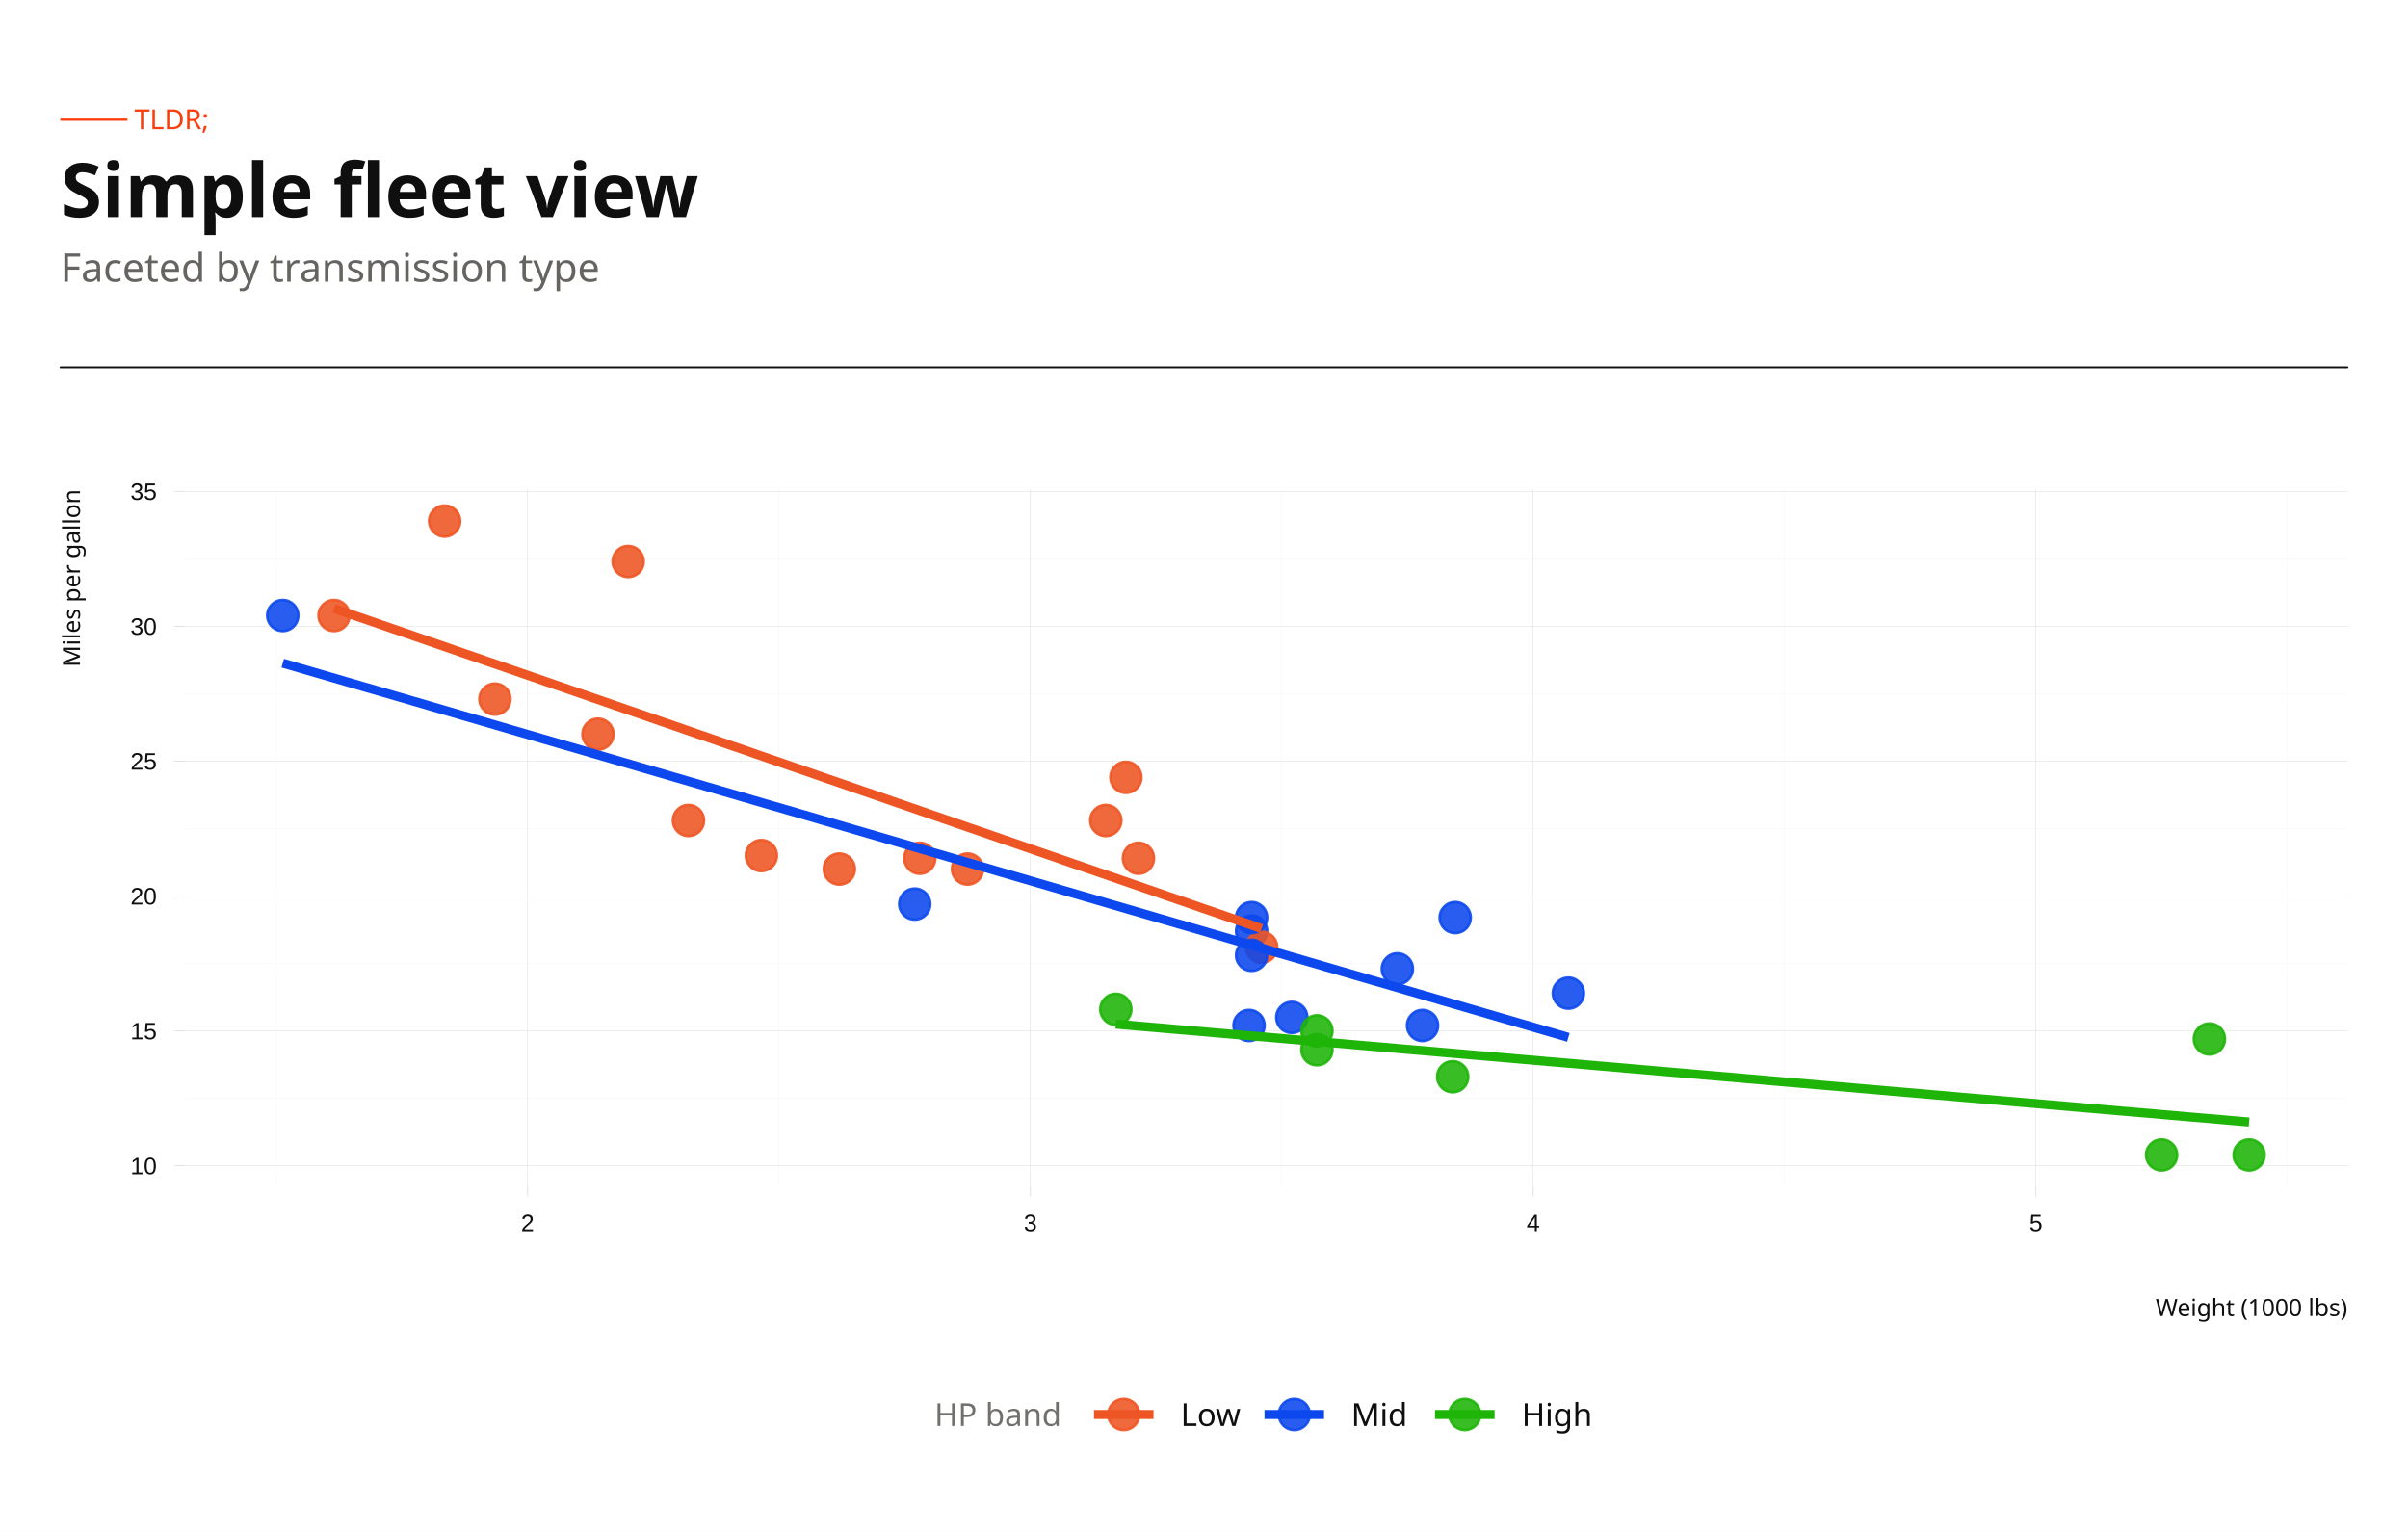
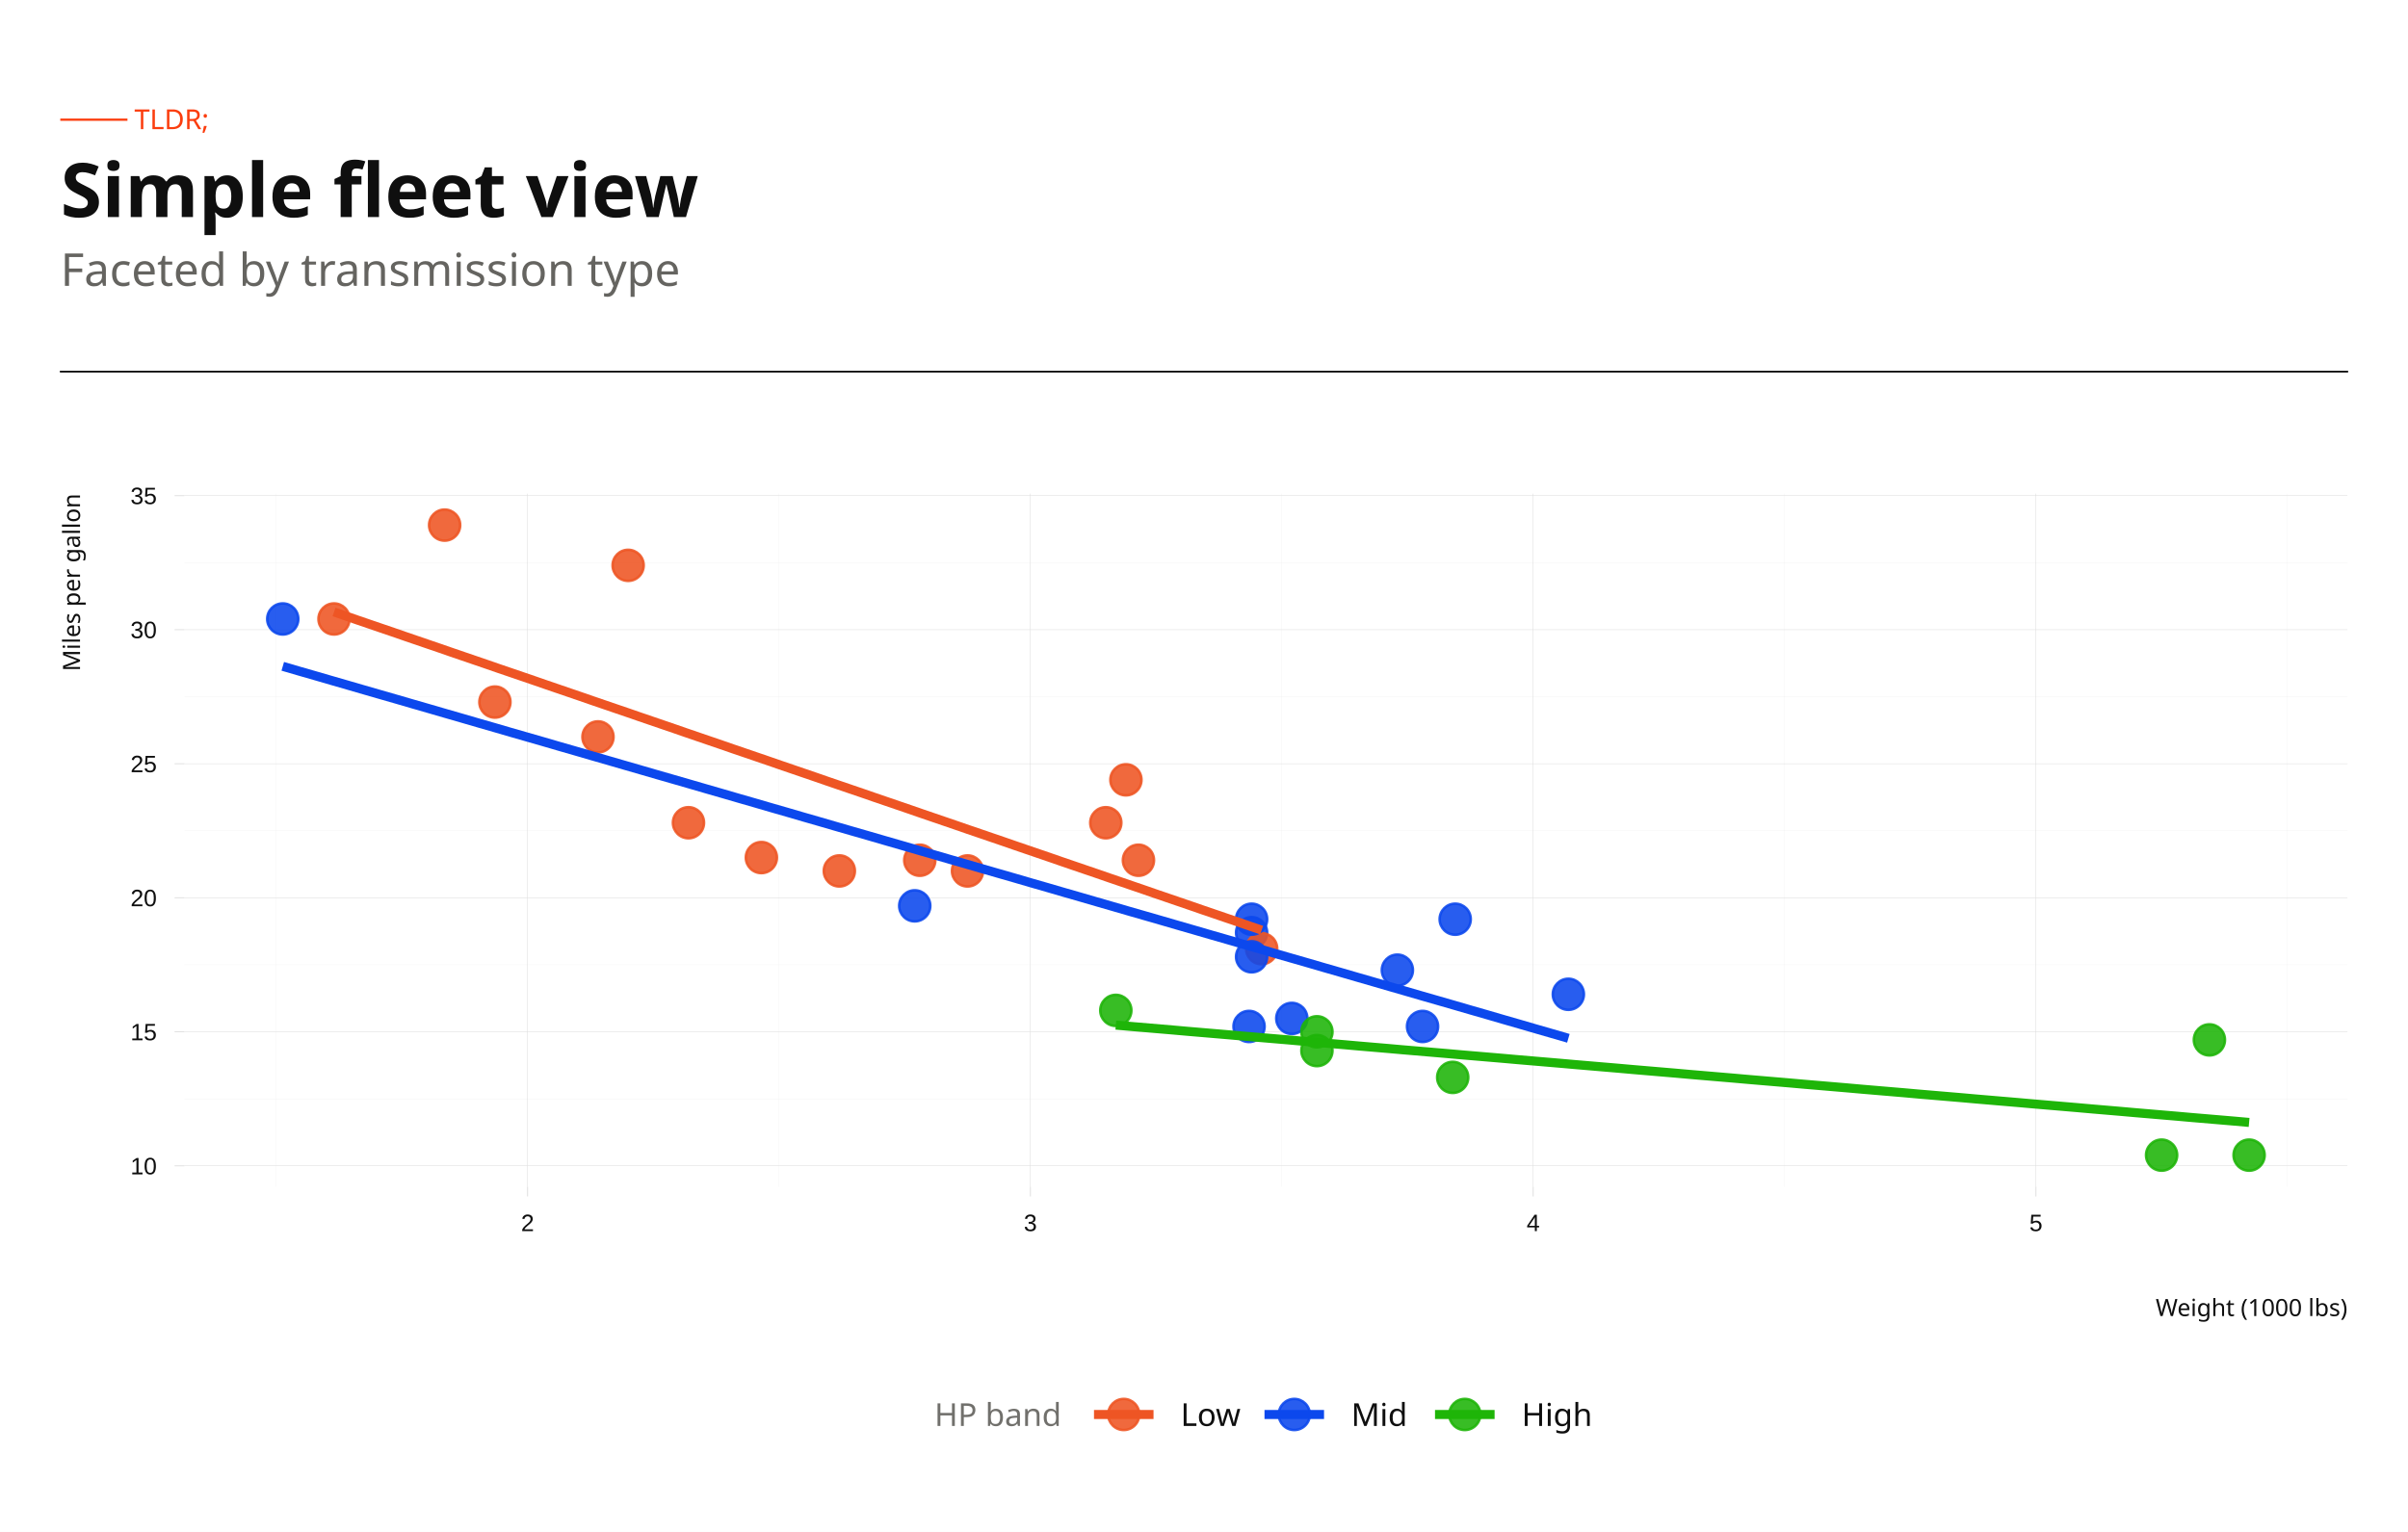
<svg xmlns="http://www.w3.org/2000/svg" width="396.00pt" height="252.00pt" viewBox="0 0 396.00 252.00">
  <g class="svglite">
    <defs>
      <style type="text/css">
    .svglite line, .svglite polyline, .svglite polygon, .svglite path, .svglite rect, .svglite circle {
      fill: none;
      stroke: #000000;
      stroke-linecap: round;
      stroke-linejoin: round;
      stroke-miterlimit: 10.00;
    }
    .svglite text {
      white-space: pre;
    }
    .svglite g.glyphgroup path {
      fill: inherit;
      stroke: none;
    }
  </style>
    </defs>
    <rect width="100%" height="100%" style="stroke: none; fill: none;" />
    <defs>
      <clipPath id="cpMC4wMHwzOTYuMDB8MC4wMHwyNTIuMDA=">
        <rect x="0.00" y="0.00" width="396.00" height="252.00" />
      </clipPath>
    </defs>
    <g clip-path="url(#cpMC4wMHwzOTYuMDB8MC4wMHwyNTIuMDA=)">
      <rect x="0.00" y="0.00" width="396.00" height="252.00" style="stroke-width: 0.63; stroke: none; fill: #FFFFFF;" />
    </g>
    <defs>
-       <clipPath id="cpMzAuMzN8Mzg2LjA0fDgwLjUwfDE5NS4yMA==">
-         <rect x="30.33" y="80.50" width="355.71" height="114.70" />
+       <clipPath id="cpMzAuMzN8Mzg2LjA0fDgxLjIwfDE5NS4yMA==">
+         <rect x="30.33" y="81.20" width="355.71" height="114.00" />
      </clipPath>
    </defs>
-     <g clip-path="url(#cpMzAuMzN8Mzg2LjA0fDgwLjUwfDE5NS4yMA==)">
-       <rect x="30.33" y="80.50" width="355.71" height="114.70" style="stroke-width: 0.63; stroke: none; fill: #FFFFFF;" />
-       <polyline points="30.33,180.67 386.04,180.67 " style="stroke-width: 0.043; stroke: #EEEEEE; stroke-linecap: butt;" />
-       <polyline points="30.33,158.48 386.04,158.48 " style="stroke-width: 0.043; stroke: #EEEEEE; stroke-linecap: butt;" />
-       <polyline points="30.33,136.30 386.04,136.30 " style="stroke-width: 0.043; stroke: #EEEEEE; stroke-linecap: butt;" />
-       <polyline points="30.33,114.11 386.04,114.11 " style="stroke-width: 0.043; stroke: #EEEEEE; stroke-linecap: butt;" />
-       <polyline points="30.33,91.93 386.04,91.93 " style="stroke-width: 0.043; stroke: #EEEEEE; stroke-linecap: butt;" />
-       <polyline points="45.42,195.20 45.42,80.50 " style="stroke-width: 0.043; stroke: #EEEEEE; stroke-linecap: butt;" />
-       <polyline points="128.10,195.20 128.10,80.50 " style="stroke-width: 0.043; stroke: #EEEEEE; stroke-linecap: butt;" />
-       <polyline points="210.79,195.20 210.79,80.50 " style="stroke-width: 0.043; stroke: #EEEEEE; stroke-linecap: butt;" />
-       <polyline points="293.47,195.20 293.47,80.50 " style="stroke-width: 0.043; stroke: #EEEEEE; stroke-linecap: butt;" />
-       <polyline points="376.15,195.20 376.15,80.50 " style="stroke-width: 0.043; stroke: #EEEEEE; stroke-linecap: butt;" />
-       <polyline points="30.33,191.76 386.04,191.76 " style="stroke-width: 0.085; stroke: #DEDEDE; stroke-linecap: butt;" />
-       <polyline points="30.33,169.58 386.04,169.58 " style="stroke-width: 0.085; stroke: #DEDEDE; stroke-linecap: butt;" />
-       <polyline points="30.33,147.39 386.04,147.39 " style="stroke-width: 0.085; stroke: #DEDEDE; stroke-linecap: butt;" />
-       <polyline points="30.33,125.21 386.04,125.21 " style="stroke-width: 0.085; stroke: #DEDEDE; stroke-linecap: butt;" />
-       <polyline points="30.33,103.02 386.04,103.02 " style="stroke-width: 0.085; stroke: #DEDEDE; stroke-linecap: butt;" />
-       <polyline points="30.33,80.84 386.04,80.84 " style="stroke-width: 0.085; stroke: #DEDEDE; stroke-linecap: butt;" />
-       <polyline points="86.76,195.20 86.76,80.50 " style="stroke-width: 0.085; stroke: #DEDEDE; stroke-linecap: butt;" />
-       <polyline points="169.45,195.20 169.45,80.50 " style="stroke-width: 0.085; stroke: #DEDEDE; stroke-linecap: butt;" />
-       <polyline points="252.13,195.20 252.13,80.50 " style="stroke-width: 0.085; stroke: #DEDEDE; stroke-linecap: butt;" />
-       <polyline points="334.81,195.20 334.81,80.50 " style="stroke-width: 0.085; stroke: #DEDEDE; stroke-linecap: butt;" />
-       <circle cx="138.03" cy="142.96" r="2.56" style="stroke-width: 0.42; stroke: #EE5524; stroke-opacity: 0.88; fill: #EE5524; fill-opacity: 0.88;" />
-       <circle cx="159.11" cy="142.96" r="2.56" style="stroke-width: 0.42; stroke: #EE5524; stroke-opacity: 0.88; fill: #EE5524; fill-opacity: 0.88;" />
-       <circle cx="113.22" cy="134.97" r="2.56" style="stroke-width: 0.42; stroke: #EE5524; stroke-opacity: 0.88; fill: #EE5524; fill-opacity: 0.88;" />
-       <circle cx="187.22" cy="141.18" r="2.56" style="stroke-width: 0.42; stroke: #EE5524; stroke-opacity: 0.88; fill: #EE5524; fill-opacity: 0.88;" />
-       <circle cx="205.83" cy="153.16" r="2.56" style="stroke-width: 0.42; stroke: #0C48ED; stroke-opacity: 0.88; fill: #0C48ED; fill-opacity: 0.88;" />
-       <circle cx="207.48" cy="155.82" r="2.56" style="stroke-width: 0.42; stroke: #EE5524; stroke-opacity: 0.88; fill: #EE5524; fill-opacity: 0.88;" />
-       <circle cx="216.57" cy="172.68" r="2.56" style="stroke-width: 0.42; stroke: #1EB508; stroke-opacity: 0.88; fill: #1EB508; fill-opacity: 0.88;" />
-       <circle cx="185.16" cy="127.87" r="2.56" style="stroke-width: 0.42; stroke: #EE5524; stroke-opacity: 0.88; fill: #EE5524; fill-opacity: 0.88;" />
-       <circle cx="181.85" cy="134.97" r="2.56" style="stroke-width: 0.42; stroke: #EE5524; stroke-opacity: 0.88; fill: #EE5524; fill-opacity: 0.88;" />
-       <circle cx="205.83" cy="150.94" r="2.56" style="stroke-width: 0.42; stroke: #0C48ED; stroke-opacity: 0.88; fill: #0C48ED; fill-opacity: 0.88;" />
-       <circle cx="205.83" cy="157.15" r="2.56" style="stroke-width: 0.42; stroke: #0C48ED; stroke-opacity: 0.88; fill: #0C48ED; fill-opacity: 0.88;" />
-       <circle cx="257.92" cy="163.37" r="2.56" style="stroke-width: 0.42; stroke: #0C48ED; stroke-opacity: 0.88; fill: #0C48ED; fill-opacity: 0.88;" />
-       <circle cx="229.80" cy="159.37" r="2.56" style="stroke-width: 0.42; stroke: #0C48ED; stroke-opacity: 0.88; fill: #0C48ED; fill-opacity: 0.88;" />
-       <circle cx="233.94" cy="168.69" r="2.56" style="stroke-width: 0.42; stroke: #0C48ED; stroke-opacity: 0.88; fill: #0C48ED; fill-opacity: 0.88;" />
-       <circle cx="355.48" cy="189.99" r="2.56" style="stroke-width: 0.42; stroke: #1EB508; stroke-opacity: 0.88; fill: #1EB508; fill-opacity: 0.88;" />
-       <circle cx="369.87" cy="189.99" r="2.56" style="stroke-width: 0.42; stroke: #1EB508; stroke-opacity: 0.88; fill: #1EB508; fill-opacity: 0.88;" />
-       <circle cx="363.34" cy="170.91" r="2.56" style="stroke-width: 0.42; stroke: #1EB508; stroke-opacity: 0.88; fill: #1EB508; fill-opacity: 0.88;" />
-       <circle cx="103.30" cy="92.37" r="2.56" style="stroke-width: 0.42; stroke: #EE5524; stroke-opacity: 0.88; fill: #EE5524; fill-opacity: 0.88;" />
-       <circle cx="54.93" cy="101.25" r="2.56" style="stroke-width: 0.42; stroke: #EE5524; stroke-opacity: 0.88; fill: #EE5524; fill-opacity: 0.88;" />
-       <circle cx="73.12" cy="85.72" r="2.56" style="stroke-width: 0.42; stroke: #EE5524; stroke-opacity: 0.88; fill: #EE5524; fill-opacity: 0.88;" />
-       <circle cx="125.21" cy="140.74" r="2.56" style="stroke-width: 0.42; stroke: #EE5524; stroke-opacity: 0.88; fill: #EE5524; fill-opacity: 0.88;" />
-       <circle cx="212.44" cy="167.36" r="2.56" style="stroke-width: 0.42; stroke: #0C48ED; stroke-opacity: 0.88; fill: #0C48ED; fill-opacity: 0.88;" />
-       <circle cx="205.41" cy="168.69" r="2.56" style="stroke-width: 0.42; stroke: #0C48ED; stroke-opacity: 0.88; fill: #0C48ED; fill-opacity: 0.88;" />
-       <circle cx="238.90" cy="177.12" r="2.56" style="stroke-width: 0.42; stroke: #1EB508; stroke-opacity: 0.88; fill: #1EB508; fill-opacity: 0.88;" />
-       <circle cx="239.31" cy="150.94" r="2.56" style="stroke-width: 0.42; stroke: #0C48ED; stroke-opacity: 0.88; fill: #0C48ED; fill-opacity: 0.88;" />
-       <circle cx="81.39" cy="115.00" r="2.56" style="stroke-width: 0.42; stroke: #EE5524; stroke-opacity: 0.88; fill: #EE5524; fill-opacity: 0.88;" />
-       <circle cx="98.34" cy="120.77" r="2.56" style="stroke-width: 0.42; stroke: #EE5524; stroke-opacity: 0.88; fill: #EE5524; fill-opacity: 0.88;" />
-       <circle cx="46.50" cy="101.25" r="2.56" style="stroke-width: 0.42; stroke: #0C48ED; stroke-opacity: 0.88; fill: #0C48ED; fill-opacity: 0.88;" />
-       <circle cx="183.50" cy="166.03" r="2.56" style="stroke-width: 0.42; stroke: #1EB508; stroke-opacity: 0.88; fill: #1EB508; fill-opacity: 0.88;" />
-       <circle cx="150.43" cy="148.72" r="2.56" style="stroke-width: 0.42; stroke: #0C48ED; stroke-opacity: 0.88; fill: #0C48ED; fill-opacity: 0.88;" />
-       <circle cx="216.57" cy="169.58" r="2.56" style="stroke-width: 0.42; stroke: #1EB508; stroke-opacity: 0.88; fill: #1EB508; fill-opacity: 0.88;" />
-       <circle cx="151.26" cy="141.18" r="2.56" style="stroke-width: 0.42; stroke: #EE5524; stroke-opacity: 0.88; fill: #EE5524; fill-opacity: 0.88;" />
-       <polyline points="54.93,100.09 56.86,100.76 58.79,101.43 60.72,102.09 62.65,102.76 64.59,103.43 66.52,104.09 68.45,104.76 70.38,105.43 72.31,106.09 74.24,106.76 76.17,107.43 78.10,108.09 80.03,108.76 81.96,109.42 83.90,110.09 85.83,110.76 87.76,111.42 89.69,112.09 91.62,112.76 93.55,113.42 95.48,114.09 97.41,114.76 99.34,115.42 101.27,116.09 103.21,116.76 105.14,117.42 107.07,118.09 109.00,118.76 110.93,119.42 112.86,120.09 114.79,120.76 116.72,121.42 118.65,122.09 120.58,122.76 122.52,123.42 124.45,124.09 126.38,124.76 128.31,125.42 130.24,126.09 132.17,126.75 134.10,127.42 136.03,128.09 137.96,128.75 139.89,129.42 141.83,130.09 143.76,130.75 145.69,131.42 147.62,132.09 149.55,132.75 151.48,133.42 153.41,134.09 155.34,134.75 157.27,135.42 159.20,136.09 161.14,136.75 163.07,137.42 165.00,138.09 166.93,138.75 168.86,139.42 170.79,140.09 172.72,140.75 174.65,141.42 176.58,142.09 178.51,142.75 180.45,143.42 182.38,144.08 184.31,144.75 186.24,145.42 188.17,146.08 190.10,146.75 192.03,147.42 193.96,148.08 195.89,148.75 197.82,149.42 199.76,150.08 201.69,150.75 203.62,151.42 205.55,152.08 207.48,152.75 " style="stroke-width: 1.49; stroke: #EE5524; stroke-linecap: butt;" />
-       <polyline points="46.50,109.09 49.17,109.87 51.85,110.65 54.53,111.43 57.20,112.21 59.88,112.99 62.55,113.76 65.23,114.54 67.91,115.32 70.58,116.10 73.26,116.88 75.93,117.66 78.61,118.44 81.29,119.22 83.96,120.00 86.64,120.78 89.32,121.56 91.99,122.34 94.67,123.11 97.34,123.89 100.02,124.67 102.70,125.45 105.37,126.23 108.05,127.01 110.73,127.79 113.40,128.57 116.08,129.35 118.75,130.13 121.43,130.91 124.11,131.69 126.78,132.47 129.46,133.24 132.13,134.02 134.81,134.80 137.49,135.58 140.16,136.36 142.84,137.14 145.52,137.92 148.19,138.70 150.87,139.48 153.54,140.26 156.22,141.04 158.90,141.82 161.57,142.59 164.25,143.37 166.93,144.15 169.60,144.93 172.28,145.71 174.95,146.49 177.63,147.27 180.31,148.05 182.98,148.83 185.66,149.61 188.34,150.39 191.01,151.17 193.69,151.95 196.36,152.72 199.04,153.50 201.72,154.28 204.39,155.06 207.07,155.84 209.74,156.62 212.42,157.40 215.10,158.18 217.77,158.96 220.45,159.74 223.13,160.52 225.80,161.30 228.48,162.07 231.15,162.85 233.83,163.63 236.51,164.41 239.18,165.19 241.86,165.97 244.54,166.75 247.21,167.53 249.89,168.31 252.56,169.09 255.24,169.87 257.92,170.65 " style="stroke-width: 1.49; stroke: #0C48ED; stroke-linecap: butt;" />
-       <polyline points="183.50,168.47 185.86,168.67 188.22,168.88 190.58,169.08 192.94,169.29 195.30,169.49 197.66,169.69 200.02,169.90 202.37,170.10 204.73,170.31 207.09,170.51 209.45,170.71 211.81,170.92 214.17,171.12 216.53,171.32 218.89,171.53 221.25,171.73 223.61,171.94 225.97,172.14 228.32,172.34 230.68,172.55 233.04,172.75 235.40,172.95 237.76,173.16 240.12,173.36 242.48,173.57 244.84,173.77 247.20,173.97 249.56,174.18 251.91,174.38 254.27,174.59 256.63,174.79 258.99,174.99 261.35,175.20 263.71,175.40 266.07,175.60 268.43,175.81 270.79,176.01 273.15,176.22 275.51,176.42 277.86,176.62 280.22,176.83 282.58,177.03 284.94,177.23 287.30,177.44 289.66,177.64 292.02,177.85 294.38,178.05 296.74,178.25 299.10,178.46 301.46,178.66 303.81,178.86 306.17,179.07 308.53,179.27 310.89,179.48 313.25,179.68 315.61,179.88 317.97,180.09 320.33,180.29 322.69,180.50 325.05,180.70 327.41,180.90 329.76,181.11 332.12,181.31 334.48,181.51 336.84,181.72 339.20,181.92 341.56,182.13 343.92,182.33 346.28,182.53 348.64,182.74 351.00,182.94 353.36,183.14 355.71,183.35 358.07,183.55 360.43,183.76 362.79,183.96 365.15,184.16 367.51,184.37 369.87,184.57 " style="stroke-width: 1.49; stroke: #1EB508; stroke-linecap: butt;" />
+     <g clip-path="url(#cpMzAuMzN8Mzg2LjA0fDgxLjIwfDE5NS4yMA==)">
+       <rect x="30.33" y="81.20" width="355.71" height="114.00" style="stroke-width: 0.63; stroke: none; fill: #FFFFFF;" />
+       <polyline points="30.33,180.76 386.04,180.76 " style="stroke-width: 0.043; stroke: #EEEEEE; stroke-linecap: butt;" />
+       <polyline points="30.33,158.71 386.04,158.71 " style="stroke-width: 0.043; stroke: #EEEEEE; stroke-linecap: butt;" />
+       <polyline points="30.33,136.66 386.04,136.66 " style="stroke-width: 0.043; stroke: #EEEEEE; stroke-linecap: butt;" />
+       <polyline points="30.33,114.61 386.04,114.61 " style="stroke-width: 0.043; stroke: #EEEEEE; stroke-linecap: butt;" />
+       <polyline points="30.33,92.56 386.04,92.56 " style="stroke-width: 0.043; stroke: #EEEEEE; stroke-linecap: butt;" />
+       <polyline points="45.42,195.20 45.42,81.20 " style="stroke-width: 0.043; stroke: #EEEEEE; stroke-linecap: butt;" />
+       <polyline points="128.10,195.20 128.10,81.20 " style="stroke-width: 0.043; stroke: #EEEEEE; stroke-linecap: butt;" />
+       <polyline points="210.79,195.20 210.79,81.20 " style="stroke-width: 0.043; stroke: #EEEEEE; stroke-linecap: butt;" />
+       <polyline points="293.47,195.20 293.47,81.20 " style="stroke-width: 0.043; stroke: #EEEEEE; stroke-linecap: butt;" />
+       <polyline points="376.15,195.20 376.15,81.20 " style="stroke-width: 0.043; stroke: #EEEEEE; stroke-linecap: butt;" />
+       <polyline points="30.33,191.78 386.04,191.78 " style="stroke-width: 0.085; stroke: #DEDEDE; stroke-linecap: butt;" />
+       <polyline points="30.33,169.73 386.04,169.73 " style="stroke-width: 0.085; stroke: #DEDEDE; stroke-linecap: butt;" />
+       <polyline points="30.33,147.68 386.04,147.68 " style="stroke-width: 0.085; stroke: #DEDEDE; stroke-linecap: butt;" />
+       <polyline points="30.33,125.63 386.04,125.63 " style="stroke-width: 0.085; stroke: #DEDEDE; stroke-linecap: butt;" />
+       <polyline points="30.33,103.58 386.04,103.58 " style="stroke-width: 0.085; stroke: #DEDEDE; stroke-linecap: butt;" />
+       <polyline points="30.33,81.53 386.04,81.53 " style="stroke-width: 0.085; stroke: #DEDEDE; stroke-linecap: butt;" />
+       <polyline points="86.76,195.20 86.76,81.20 " style="stroke-width: 0.085; stroke: #DEDEDE; stroke-linecap: butt;" />
+       <polyline points="169.45,195.20 169.45,81.20 " style="stroke-width: 0.085; stroke: #DEDEDE; stroke-linecap: butt;" />
+       <polyline points="252.13,195.20 252.13,81.20 " style="stroke-width: 0.085; stroke: #DEDEDE; stroke-linecap: butt;" />
+       <polyline points="334.81,195.20 334.81,81.20 " style="stroke-width: 0.085; stroke: #DEDEDE; stroke-linecap: butt;" />
+       <circle cx="138.03" cy="143.27" r="2.56" style="stroke-width: 0.42; stroke: #EE5524; stroke-opacity: 0.88; fill: #EE5524; fill-opacity: 0.88;" />
+       <circle cx="159.11" cy="143.27" r="2.56" style="stroke-width: 0.42; stroke: #EE5524; stroke-opacity: 0.88; fill: #EE5524; fill-opacity: 0.88;" />
+       <circle cx="113.22" cy="135.34" r="2.56" style="stroke-width: 0.42; stroke: #EE5524; stroke-opacity: 0.88; fill: #EE5524; fill-opacity: 0.88;" />
+       <circle cx="187.22" cy="141.51" r="2.56" style="stroke-width: 0.42; stroke: #EE5524; stroke-opacity: 0.88; fill: #EE5524; fill-opacity: 0.88;" />
+       <circle cx="205.83" cy="153.42" r="2.56" style="stroke-width: 0.42; stroke: #0C48ED; stroke-opacity: 0.88; fill: #0C48ED; fill-opacity: 0.88;" />
+       <circle cx="207.48" cy="156.06" r="2.56" style="stroke-width: 0.42; stroke: #EE5524; stroke-opacity: 0.88; fill: #EE5524; fill-opacity: 0.88;" />
+       <circle cx="216.57" cy="172.82" r="2.56" style="stroke-width: 0.42; stroke: #1EB508; stroke-opacity: 0.88; fill: #1EB508; fill-opacity: 0.88;" />
+       <circle cx="185.16" cy="128.28" r="2.56" style="stroke-width: 0.42; stroke: #EE5524; stroke-opacity: 0.88; fill: #EE5524; fill-opacity: 0.88;" />
+       <circle cx="181.85" cy="135.34" r="2.56" style="stroke-width: 0.42; stroke: #EE5524; stroke-opacity: 0.88; fill: #EE5524; fill-opacity: 0.88;" />
+       <circle cx="205.83" cy="151.21" r="2.56" style="stroke-width: 0.42; stroke: #0C48ED; stroke-opacity: 0.88; fill: #0C48ED; fill-opacity: 0.88;" />
+       <circle cx="205.83" cy="157.39" r="2.56" style="stroke-width: 0.42; stroke: #0C48ED; stroke-opacity: 0.88; fill: #0C48ED; fill-opacity: 0.88;" />
+       <circle cx="257.92" cy="163.56" r="2.56" style="stroke-width: 0.42; stroke: #0C48ED; stroke-opacity: 0.88; fill: #0C48ED; fill-opacity: 0.88;" />
+       <circle cx="229.80" cy="159.59" r="2.56" style="stroke-width: 0.42; stroke: #0C48ED; stroke-opacity: 0.88; fill: #0C48ED; fill-opacity: 0.88;" />
+       <circle cx="233.94" cy="168.85" r="2.56" style="stroke-width: 0.42; stroke: #0C48ED; stroke-opacity: 0.88; fill: #0C48ED; fill-opacity: 0.88;" />
+       <circle cx="355.48" cy="190.02" r="2.56" style="stroke-width: 0.42; stroke: #1EB508; stroke-opacity: 0.88; fill: #1EB508; fill-opacity: 0.88;" />
+       <circle cx="369.87" cy="190.02" r="2.56" style="stroke-width: 0.42; stroke: #1EB508; stroke-opacity: 0.88; fill: #1EB508; fill-opacity: 0.88;" />
+       <circle cx="363.34" cy="171.06" r="2.56" style="stroke-width: 0.42; stroke: #1EB508; stroke-opacity: 0.88; fill: #1EB508; fill-opacity: 0.88;" />
+       <circle cx="103.30" cy="93.00" r="2.56" style="stroke-width: 0.42; stroke: #EE5524; stroke-opacity: 0.88; fill: #EE5524; fill-opacity: 0.88;" />
+       <circle cx="54.93" cy="101.82" r="2.56" style="stroke-width: 0.42; stroke: #EE5524; stroke-opacity: 0.88; fill: #EE5524; fill-opacity: 0.88;" />
+       <circle cx="73.12" cy="86.38" r="2.56" style="stroke-width: 0.42; stroke: #EE5524; stroke-opacity: 0.88; fill: #EE5524; fill-opacity: 0.88;" />
+       <circle cx="125.21" cy="141.07" r="2.56" style="stroke-width: 0.42; stroke: #EE5524; stroke-opacity: 0.88; fill: #EE5524; fill-opacity: 0.88;" />
+       <circle cx="212.44" cy="167.53" r="2.56" style="stroke-width: 0.42; stroke: #0C48ED; stroke-opacity: 0.88; fill: #0C48ED; fill-opacity: 0.88;" />
+       <circle cx="205.41" cy="168.85" r="2.56" style="stroke-width: 0.42; stroke: #0C48ED; stroke-opacity: 0.88; fill: #0C48ED; fill-opacity: 0.88;" />
+       <circle cx="238.90" cy="177.23" r="2.56" style="stroke-width: 0.42; stroke: #1EB508; stroke-opacity: 0.88; fill: #1EB508; fill-opacity: 0.88;" />
+       <circle cx="239.31" cy="151.21" r="2.56" style="stroke-width: 0.42; stroke: #0C48ED; stroke-opacity: 0.88; fill: #0C48ED; fill-opacity: 0.88;" />
+       <circle cx="81.39" cy="115.49" r="2.56" style="stroke-width: 0.42; stroke: #EE5524; stroke-opacity: 0.88; fill: #EE5524; fill-opacity: 0.88;" />
+       <circle cx="98.34" cy="121.22" r="2.56" style="stroke-width: 0.42; stroke: #EE5524; stroke-opacity: 0.88; fill: #EE5524; fill-opacity: 0.88;" />
+       <circle cx="46.50" cy="101.82" r="2.56" style="stroke-width: 0.42; stroke: #0C48ED; stroke-opacity: 0.88; fill: #0C48ED; fill-opacity: 0.88;" />
+       <circle cx="183.50" cy="166.21" r="2.56" style="stroke-width: 0.42; stroke: #1EB508; stroke-opacity: 0.88; fill: #1EB508; fill-opacity: 0.88;" />
+       <circle cx="150.43" cy="149.01" r="2.56" style="stroke-width: 0.42; stroke: #0C48ED; stroke-opacity: 0.88; fill: #0C48ED; fill-opacity: 0.88;" />
+       <circle cx="216.57" cy="169.73" r="2.56" style="stroke-width: 0.42; stroke: #1EB508; stroke-opacity: 0.88; fill: #1EB508; fill-opacity: 0.88;" />
+       <circle cx="151.26" cy="141.51" r="2.56" style="stroke-width: 0.42; stroke: #EE5524; stroke-opacity: 0.88; fill: #EE5524; fill-opacity: 0.88;" />
+       <polyline points="54.93,100.67 56.86,101.33 58.79,102.00 60.72,102.66 62.65,103.32 64.59,103.98 66.52,104.65 68.45,105.31 70.38,105.97 72.31,106.63 74.24,107.30 76.17,107.96 78.10,108.62 80.03,109.28 81.96,109.95 83.90,110.61 85.83,111.27 87.76,111.93 89.69,112.60 91.62,113.26 93.55,113.92 95.48,114.58 97.41,115.25 99.34,115.91 101.27,116.57 103.21,117.23 105.14,117.90 107.07,118.56 109.00,119.22 110.93,119.88 112.86,120.55 114.79,121.21 116.72,121.87 118.65,122.53 120.58,123.20 122.52,123.86 124.45,124.52 126.38,125.18 128.31,125.85 130.24,126.51 132.17,127.17 134.10,127.83 136.03,128.50 137.96,129.16 139.89,129.82 141.83,130.48 143.76,131.15 145.69,131.81 147.62,132.47 149.55,133.13 151.48,133.80 153.41,134.46 155.34,135.12 157.27,135.78 159.20,136.45 161.14,137.11 163.07,137.77 165.00,138.43 166.93,139.10 168.86,139.76 170.79,140.42 172.72,141.08 174.65,141.75 176.58,142.41 178.51,143.07 180.45,143.73 182.38,144.40 184.31,145.06 186.24,145.72 188.17,146.38 190.10,147.05 192.03,147.71 193.96,148.37 195.89,149.03 197.82,149.70 199.76,150.36 201.69,151.02 203.62,151.68 205.55,152.35 207.48,153.01 " style="stroke-width: 1.49; stroke: #EE5524; stroke-linecap: butt;" />
+       <polyline points="46.50,109.61 49.17,110.39 51.85,111.16 54.53,111.94 57.20,112.71 59.88,113.49 62.55,114.26 65.23,115.03 67.91,115.81 70.58,116.58 73.26,117.36 75.93,118.13 78.61,118.91 81.29,119.68 83.96,120.46 86.64,121.23 89.32,122.00 91.99,122.78 94.67,123.55 97.34,124.33 100.02,125.10 102.70,125.88 105.37,126.65 108.05,127.43 110.73,128.20 113.40,128.97 116.08,129.75 118.75,130.52 121.43,131.30 124.11,132.07 126.78,132.85 129.46,133.62 132.13,134.40 134.81,135.17 137.49,135.95 140.16,136.72 142.84,137.49 145.52,138.27 148.19,139.04 150.87,139.82 153.54,140.59 156.22,141.37 158.90,142.14 161.57,142.92 164.25,143.69 166.93,144.46 169.60,145.24 172.28,146.01 174.95,146.79 177.63,147.56 180.31,148.34 182.98,149.11 185.66,149.89 188.34,150.66 191.01,151.43 193.69,152.21 196.36,152.98 199.04,153.76 201.72,154.53 204.39,155.31 207.07,156.08 209.74,156.86 212.42,157.63 215.10,158.40 217.77,159.18 220.45,159.95 223.13,160.73 225.80,161.50 228.48,162.28 231.15,163.05 233.83,163.83 236.51,164.60 239.18,165.37 241.86,166.15 244.54,166.92 247.21,167.70 249.89,168.47 252.56,169.25 255.24,170.02 257.92,170.80 " style="stroke-width: 1.49; stroke: #0C48ED; stroke-linecap: butt;" />
+       <polyline points="183.50,168.63 185.86,168.84 188.22,169.04 190.58,169.24 192.94,169.44 195.30,169.65 197.66,169.85 200.02,170.05 202.37,170.25 204.73,170.46 207.09,170.66 209.45,170.86 211.81,171.06 214.17,171.27 216.53,171.47 218.89,171.67 221.25,171.87 223.61,172.08 225.97,172.28 228.32,172.48 230.68,172.69 233.04,172.89 235.40,173.09 237.76,173.29 240.12,173.50 242.48,173.70 244.84,173.90 247.20,174.10 249.56,174.31 251.91,174.51 254.27,174.71 256.63,174.91 258.99,175.12 261.35,175.32 263.71,175.52 266.07,175.72 268.43,175.93 270.79,176.13 273.15,176.33 275.51,176.53 277.86,176.74 280.22,176.94 282.58,177.14 284.94,177.34 287.30,177.55 289.66,177.75 292.02,177.95 294.38,178.15 296.74,178.36 299.10,178.56 301.46,178.76 303.81,178.96 306.17,179.17 308.53,179.37 310.89,179.57 313.25,179.77 315.61,179.98 317.97,180.18 320.33,180.38 322.69,180.58 325.05,180.79 327.41,180.99 329.76,181.19 332.12,181.39 334.48,181.60 336.84,181.80 339.20,182.00 341.56,182.20 343.92,182.41 346.28,182.61 348.64,182.81 351.00,183.02 353.36,183.22 355.71,183.42 358.07,183.62 360.43,183.83 362.79,184.03 365.15,184.23 367.51,184.43 369.87,184.64 " style="stroke-width: 1.49; stroke: #1EB508; stroke-linecap: butt;" />
    </g>
    <g clip-path="url(#cpMC4wMHwzOTYuMDB8MC4wMHwyNTIuMDA=)">
-       <text x="25.79" y="193.16" text-anchor="end" style="font-size: 3.90px;fill: #0F0F0F; font-family: &quot;Arial&quot;;" textLength="4.31px" lengthAdjust="spacingAndGlyphs">10</text>
-       <text x="25.79" y="170.97" text-anchor="end" style="font-size: 3.90px;fill: #0F0F0F; font-family: &quot;Arial&quot;;" textLength="4.31px" lengthAdjust="spacingAndGlyphs">15</text>
-       <text x="25.79" y="148.79" text-anchor="end" style="font-size: 3.90px;fill: #0F0F0F; font-family: &quot;Arial&quot;;" textLength="4.31px" lengthAdjust="spacingAndGlyphs">20</text>
-       <text x="25.79" y="126.60" text-anchor="end" style="font-size: 3.90px;fill: #0F0F0F; font-family: &quot;Arial&quot;;" textLength="4.31px" lengthAdjust="spacingAndGlyphs">25</text>
-       <text x="25.79" y="104.42" text-anchor="end" style="font-size: 3.90px;fill: #0F0F0F; font-family: &quot;Arial&quot;;" textLength="4.31px" lengthAdjust="spacingAndGlyphs">30</text>
-       <text x="25.79" y="82.23" text-anchor="end" style="font-size: 3.90px;fill: #0F0F0F; font-family: &quot;Arial&quot;;" textLength="4.31px" lengthAdjust="spacingAndGlyphs">35</text>
-       <polyline points="28.71,191.76 30.33,191.76 " style="stroke-width: 0.15; stroke: #DEDEDE; stroke-linecap: butt;" />
-       <polyline points="28.71,169.58 30.33,169.58 " style="stroke-width: 0.15; stroke: #DEDEDE; stroke-linecap: butt;" />
-       <polyline points="28.71,147.39 30.33,147.39 " style="stroke-width: 0.15; stroke: #DEDEDE; stroke-linecap: butt;" />
-       <polyline points="28.71,125.21 30.33,125.21 " style="stroke-width: 0.15; stroke: #DEDEDE; stroke-linecap: butt;" />
-       <polyline points="28.71,103.02 30.33,103.02 " style="stroke-width: 0.15; stroke: #DEDEDE; stroke-linecap: butt;" />
-       <polyline points="28.71,80.84 30.33,80.84 " style="stroke-width: 0.15; stroke: #DEDEDE; stroke-linecap: butt;" />
+       <text x="25.79" y="193.18" text-anchor="end" style="font-size: 3.90px;fill: #0F0F0F; font-family: &quot;Arial&quot;;" textLength="4.31px" lengthAdjust="spacingAndGlyphs">10</text>
+       <text x="25.79" y="171.13" text-anchor="end" style="font-size: 3.90px;fill: #0F0F0F; font-family: &quot;Arial&quot;;" textLength="4.31px" lengthAdjust="spacingAndGlyphs">15</text>
+       <text x="25.79" y="149.08" text-anchor="end" style="font-size: 3.90px;fill: #0F0F0F; font-family: &quot;Arial&quot;;" textLength="4.31px" lengthAdjust="spacingAndGlyphs">20</text>
+       <text x="25.79" y="127.03" text-anchor="end" style="font-size: 3.90px;fill: #0F0F0F; font-family: &quot;Arial&quot;;" textLength="4.31px" lengthAdjust="spacingAndGlyphs">25</text>
+       <text x="25.79" y="104.98" text-anchor="end" style="font-size: 3.90px;fill: #0F0F0F; font-family: &quot;Arial&quot;;" textLength="4.31px" lengthAdjust="spacingAndGlyphs">30</text>
+       <text x="25.79" y="82.93" text-anchor="end" style="font-size: 3.90px;fill: #0F0F0F; font-family: &quot;Arial&quot;;" textLength="4.31px" lengthAdjust="spacingAndGlyphs">35</text>
+       <polyline points="28.71,191.78 30.33,191.78 " style="stroke-width: 0.15; stroke: #DEDEDE; stroke-linecap: butt;" />
+       <polyline points="28.71,169.73 30.33,169.73 " style="stroke-width: 0.15; stroke: #DEDEDE; stroke-linecap: butt;" />
+       <polyline points="28.71,147.68 30.33,147.68 " style="stroke-width: 0.15; stroke: #DEDEDE; stroke-linecap: butt;" />
+       <polyline points="28.71,125.63 30.33,125.63 " style="stroke-width: 0.15; stroke: #DEDEDE; stroke-linecap: butt;" />
+       <polyline points="28.71,103.58 30.33,103.58 " style="stroke-width: 0.15; stroke: #DEDEDE; stroke-linecap: butt;" />
+       <polyline points="28.71,81.53 30.33,81.53 " style="stroke-width: 0.15; stroke: #DEDEDE; stroke-linecap: butt;" />
      <polyline points="86.76,196.82 86.76,195.20 " style="stroke-width: 0.15; stroke: #DEDEDE; stroke-linecap: butt;" />
      <polyline points="169.45,196.82 169.45,195.20 " style="stroke-width: 0.15; stroke: #DEDEDE; stroke-linecap: butt;" />
      <polyline points="252.13,196.82 252.13,195.20 " style="stroke-width: 0.15; stroke: #DEDEDE; stroke-linecap: butt;" />
      <polyline points="334.81,196.82 334.81,195.20 " style="stroke-width: 0.15; stroke: #DEDEDE; stroke-linecap: butt;" />
      <text x="86.76" y="202.52" text-anchor="middle" style="font-size: 3.90px;fill: #0F0F0F; font-family: &quot;Arial&quot;;" textLength="2.16px" lengthAdjust="spacingAndGlyphs">2</text>
      <text x="169.45" y="202.52" text-anchor="middle" style="font-size: 3.90px;fill: #0F0F0F; font-family: &quot;Arial&quot;;" textLength="2.16px" lengthAdjust="spacingAndGlyphs">3</text>
      <text x="252.13" y="202.52" text-anchor="middle" style="font-size: 3.90px;fill: #0F0F0F; font-family: &quot;Arial&quot;;" textLength="2.16px" lengthAdjust="spacingAndGlyphs">4</text>
      <text x="334.81" y="202.52" text-anchor="middle" style="font-size: 3.90px;fill: #0F0F0F; font-family: &quot;Arial&quot;;" textLength="2.16px" lengthAdjust="spacingAndGlyphs">5</text>
      <text x="386.04" y="216.49" text-anchor="end" style="font-size: 3.90px; font-weight: 100;fill: #0F0F0F; font-family: &quot;JetBrains Mono&quot;;" textLength="39.58px" lengthAdjust="spacingAndGlyphs">Weight (1000 lbs)</text>
-       <text transform="translate(13.16,80.50) rotate(-90)" text-anchor="end" style="font-size: 3.90px; font-weight: 100;fill: #0F0F0F; font-family: &quot;JetBrains Mono&quot;;" textLength="37.25px" lengthAdjust="spacingAndGlyphs">Miles per gallon</text>
+       <text transform="translate(13.16,81.20) rotate(-90)" text-anchor="end" style="font-size: 3.90px; font-weight: 100;fill: #0F0F0F; font-family: &quot;JetBrains Mono&quot;;" textLength="37.25px" lengthAdjust="spacingAndGlyphs">Miles per gallon</text>
      <rect x="150.44" y="223.32" width="115.48" height="18.72" style="stroke-width: 0.75; stroke: none;" />
      <rect x="150.44" y="223.32" width="115.48" height="18.72" style="stroke-width: 0.63; stroke: none; fill: #FFFFFF;" />
      <text x="153.68" y="234.57" style="font-size: 5.20px;fill: #71706C; font-family: &quot;JetBrains Mono&quot;;" textLength="21.77px" lengthAdjust="spacingAndGlyphs">HP band</text>
      <rect x="178.68" y="226.56" width="12.24" height="12.24" style="stroke-width: 0.63; stroke: none; fill: #FFFFFF;" />
      <circle cx="184.80" cy="232.68" r="2.56" style="stroke-width: 0.42; stroke: #EE5524; stroke-opacity: 0.88; fill: #EE5524; fill-opacity: 0.88;" />
      <line x1="179.91" y1="232.68" x2="189.70" y2="232.68" style="stroke-width: 1.49; stroke: #EE5524; stroke-linecap: butt;" />
      <rect x="206.73" y="226.56" width="12.24" height="12.24" style="stroke-width: 0.63; stroke: none; fill: #FFFFFF;" />
      <circle cx="212.85" cy="232.68" r="2.56" style="stroke-width: 0.42; stroke: #0C48ED; stroke-opacity: 0.88; fill: #0C48ED; fill-opacity: 0.88;" />
      <line x1="207.95" y1="232.68" x2="217.74" y2="232.68" style="stroke-width: 1.49; stroke: #0C48ED; stroke-linecap: butt;" />
      <rect x="234.77" y="226.56" width="12.24" height="12.24" style="stroke-width: 0.63; stroke: none; fill: #FFFFFF;" />
      <circle cx="240.89" cy="232.68" r="2.56" style="stroke-width: 0.42; stroke: #1EB508; stroke-opacity: 0.88; fill: #1EB508; fill-opacity: 0.88;" />
      <line x1="235.99" y1="232.68" x2="245.79" y2="232.68" style="stroke-width: 1.49; stroke: #1EB508; stroke-linecap: butt;" />
      <text x="194.16" y="234.57" style="font-size: 5.20px;fill: #0F0F0F; font-family: &quot;JetBrains Mono&quot;;" textLength="9.33px" lengthAdjust="spacingAndGlyphs">Low</text>
      <text x="222.20" y="234.57" style="font-size: 5.20px;fill: #0F0F0F; font-family: &quot;JetBrains Mono&quot;;" textLength="9.33px" lengthAdjust="spacingAndGlyphs">Mid</text>
      <text x="250.25" y="234.57" style="font-size: 5.20px;fill: #0F0F0F; font-family: &quot;JetBrains Mono&quot;;" textLength="12.44px" lengthAdjust="spacingAndGlyphs">High</text>
-       <text x="9.96" y="46.33" style="font-size: 6.50px;fill: #656460; font-family: &quot;Satoshi&quot;;" textLength="82.11px" lengthAdjust="spacingAndGlyphs">Faceted by transmission type</text>
-       <polyline points="9.96,60.43 386.04,60.43 " style="stroke-width: 0.30; stroke: #0F0F0F;" />
+       <text x="9.96" y="47.03" style="font-size: 7.47px;fill: #656460; font-family: &quot;Satoshi&quot;;" textLength="94.25px" lengthAdjust="spacingAndGlyphs">Faceted by transmission type</text>
+       <polyline points="9.96,61.13 386.04,61.13 " style="stroke-width: 0.30; stroke: #0F0F0F;" />
      <text x="9.96" y="35.70" style="font-size: 12.35px; font-weight: 600;fill: #0F0F0F; font-family: &quot;Archivo&quot;;" textLength="94.80px" lengthAdjust="spacingAndGlyphs">Simple fleet view</text>
      <text x="9.96" y="21.25" style="font-size: 4.55px;fill: #FB3D0E; font-family: &quot;JetBrains Mono&quot;;" textLength="27.34px" lengthAdjust="spacingAndGlyphs">──── TLDR;</text>
    </g>
  </g>
</svg>
